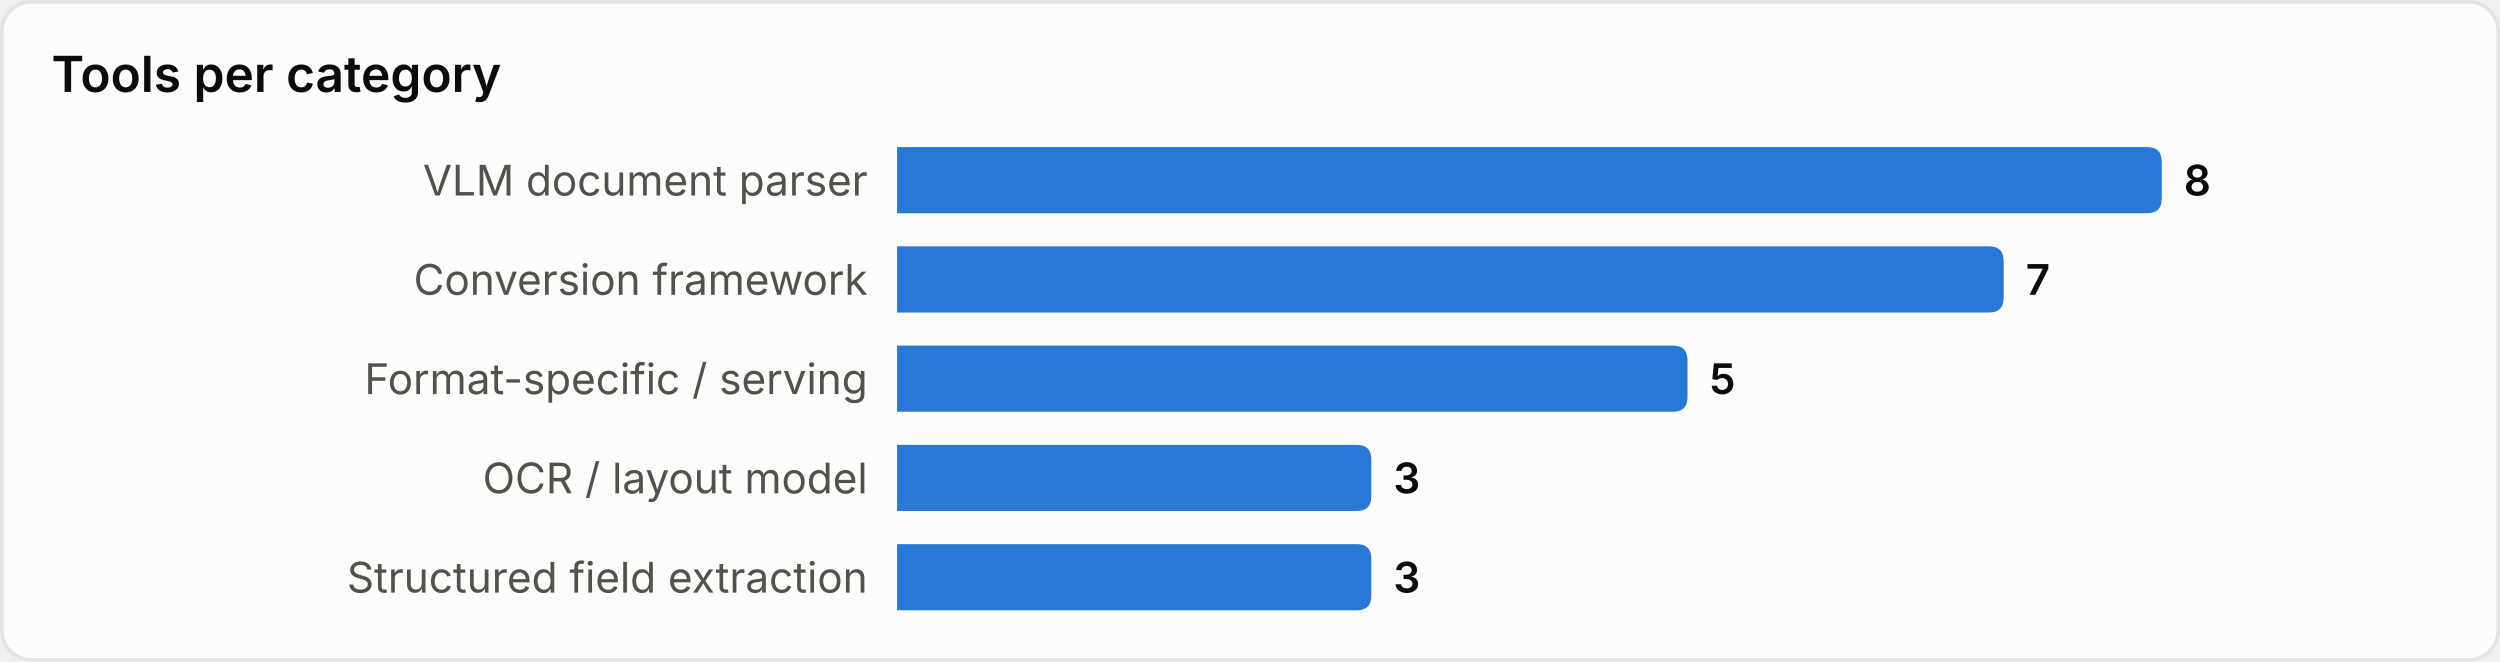
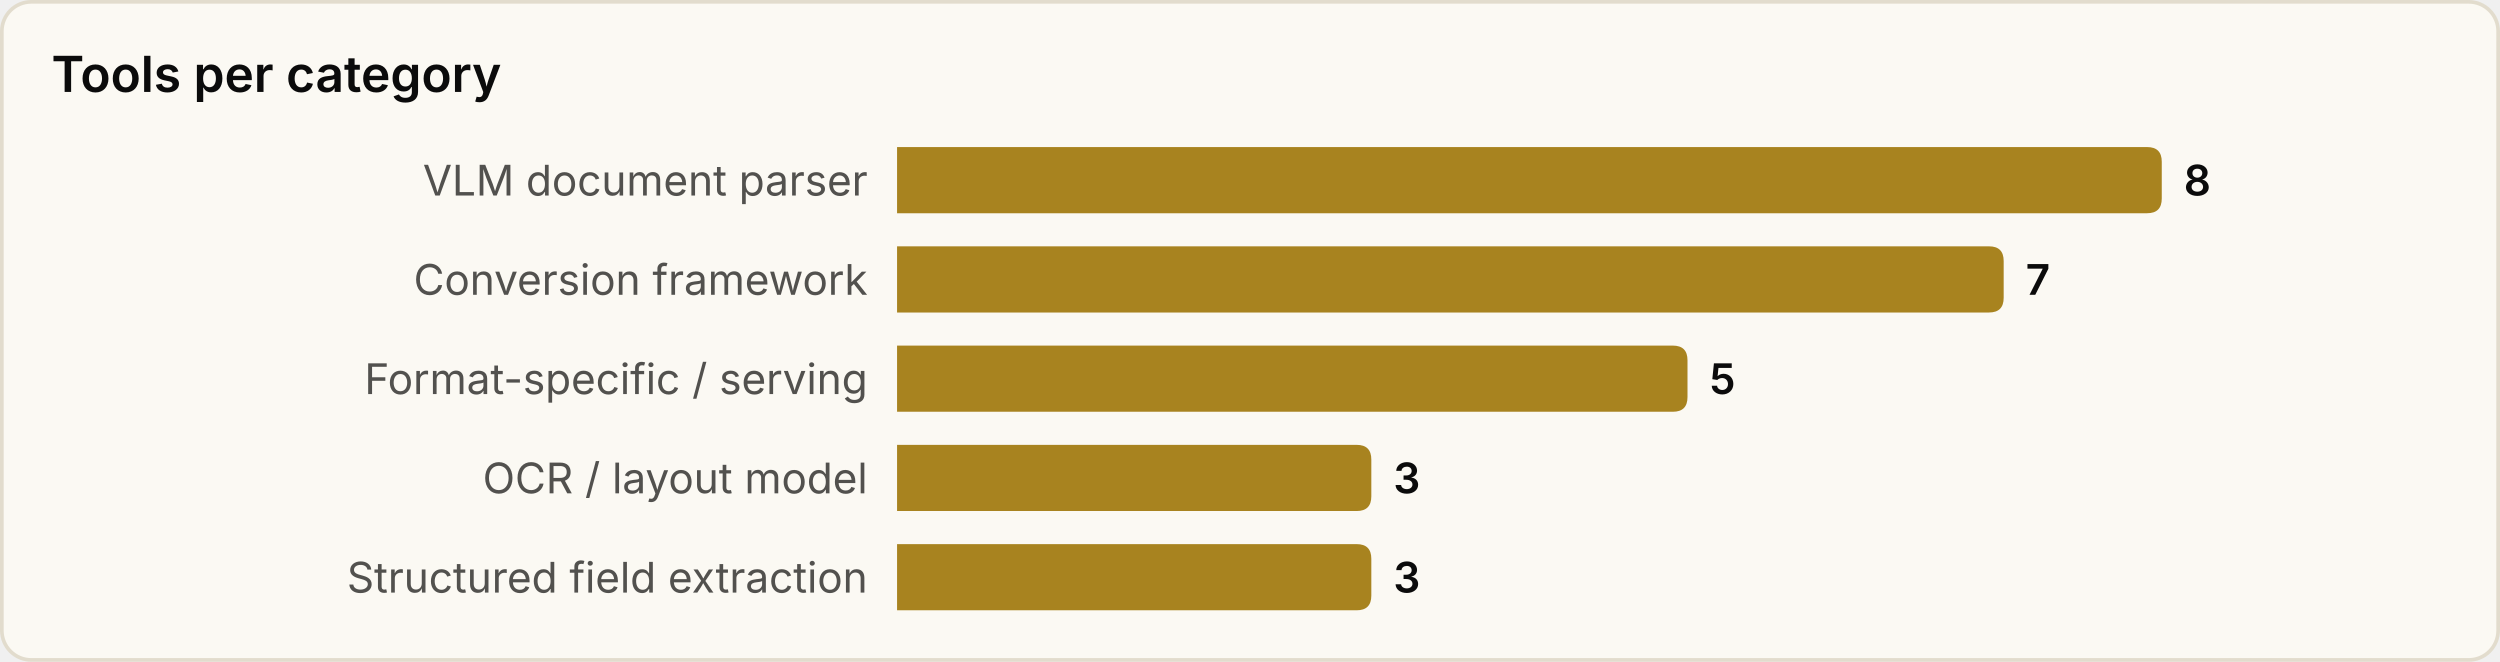
<svg xmlns="http://www.w3.org/2000/svg" width="680" height="180" viewBox="0 0 680 180" role="img" aria-label="Tools per category">
  <style>
text{font-family:system-ui,-apple-system,'Segoe UI',sans-serif}
- .srf{fill:#fcfcfb;stroke:#e4e4e0}.ttl{fill:#0b0b0b;font-size:13.5px;font-weight:600}
+ .srf{fill:#fbf9f3;stroke:#e2dccd}.ttl{fill:#0b0b0b;font-size:13.5px;font-weight:600}
.lbl{fill:#52514e;font-size:11.5px}.val{fill:#0b0b0b;font-size:11.5px;font-weight:600}
- .bar{fill:#2a78d6}
+ .bar{fill:#a8831f}
@media(prefers-color-scheme:dark){
- .srf{fill:#1a1a19;stroke:#33332f}.ttl{fill:#ffffff}
- .lbl{fill:#c3c2b7}.val{fill:#ffffff}.bar{fill:#3987e5}
+ .srf{fill:#131826;stroke:#2a3145}.ttl{fill:#f2eee4}
+ .lbl{fill:#a9a69c}.val{fill:#f2eee4}.bar{fill:#d9b04a}
}
</style>
  <rect x="0.5" y="0.5" width="679" height="179" rx="8" class="srf" />
  <text x="14" y="25" class="ttl">Tools per category</text>
  <text x="236" y="49.0" class="lbl" text-anchor="end" dominant-baseline="central">VLM document parser</text>
  <path d="M244,40 h340.0 q4,0 4,4 v10 q0,4 -4,4 h-340.0 z" class="bar" />
  <text x="594.0" y="49.0" class="val" dominant-baseline="central">8</text>
  <text x="236" y="76.0" class="lbl" text-anchor="end" dominant-baseline="central">Conversion framework</text>
  <path d="M244,67 h297.0 q4,0 4,4 v10 q0,4 -4,4 h-297.0 z" class="bar" />
  <text x="551.0" y="76.0" class="val" dominant-baseline="central">7</text>
  <text x="236" y="103.0" class="lbl" text-anchor="end" dominant-baseline="central">Format-specific / serving</text>
  <path d="M244,94 h211.0 q4,0 4,4 v10 q0,4 -4,4 h-211.0 z" class="bar" />
  <text x="465.0" y="103.0" class="val" dominant-baseline="central">5</text>
  <text x="236" y="130.0" class="lbl" text-anchor="end" dominant-baseline="central">OCR / layout model</text>
  <path d="M244,121 h125.0 q4,0 4,4 v10 q0,4 -4,4 h-125.0 z" class="bar" />
  <text x="379.0" y="130.0" class="val" dominant-baseline="central">3</text>
  <text x="236" y="157.0" class="lbl" text-anchor="end" dominant-baseline="central">Structured field extraction</text>
  <path d="M244,148 h125.0 q4,0 4,4 v10 q0,4 -4,4 h-125.0 z" class="bar" />
  <text x="379.0" y="157.0" class="val" dominant-baseline="central">3</text>
</svg>
